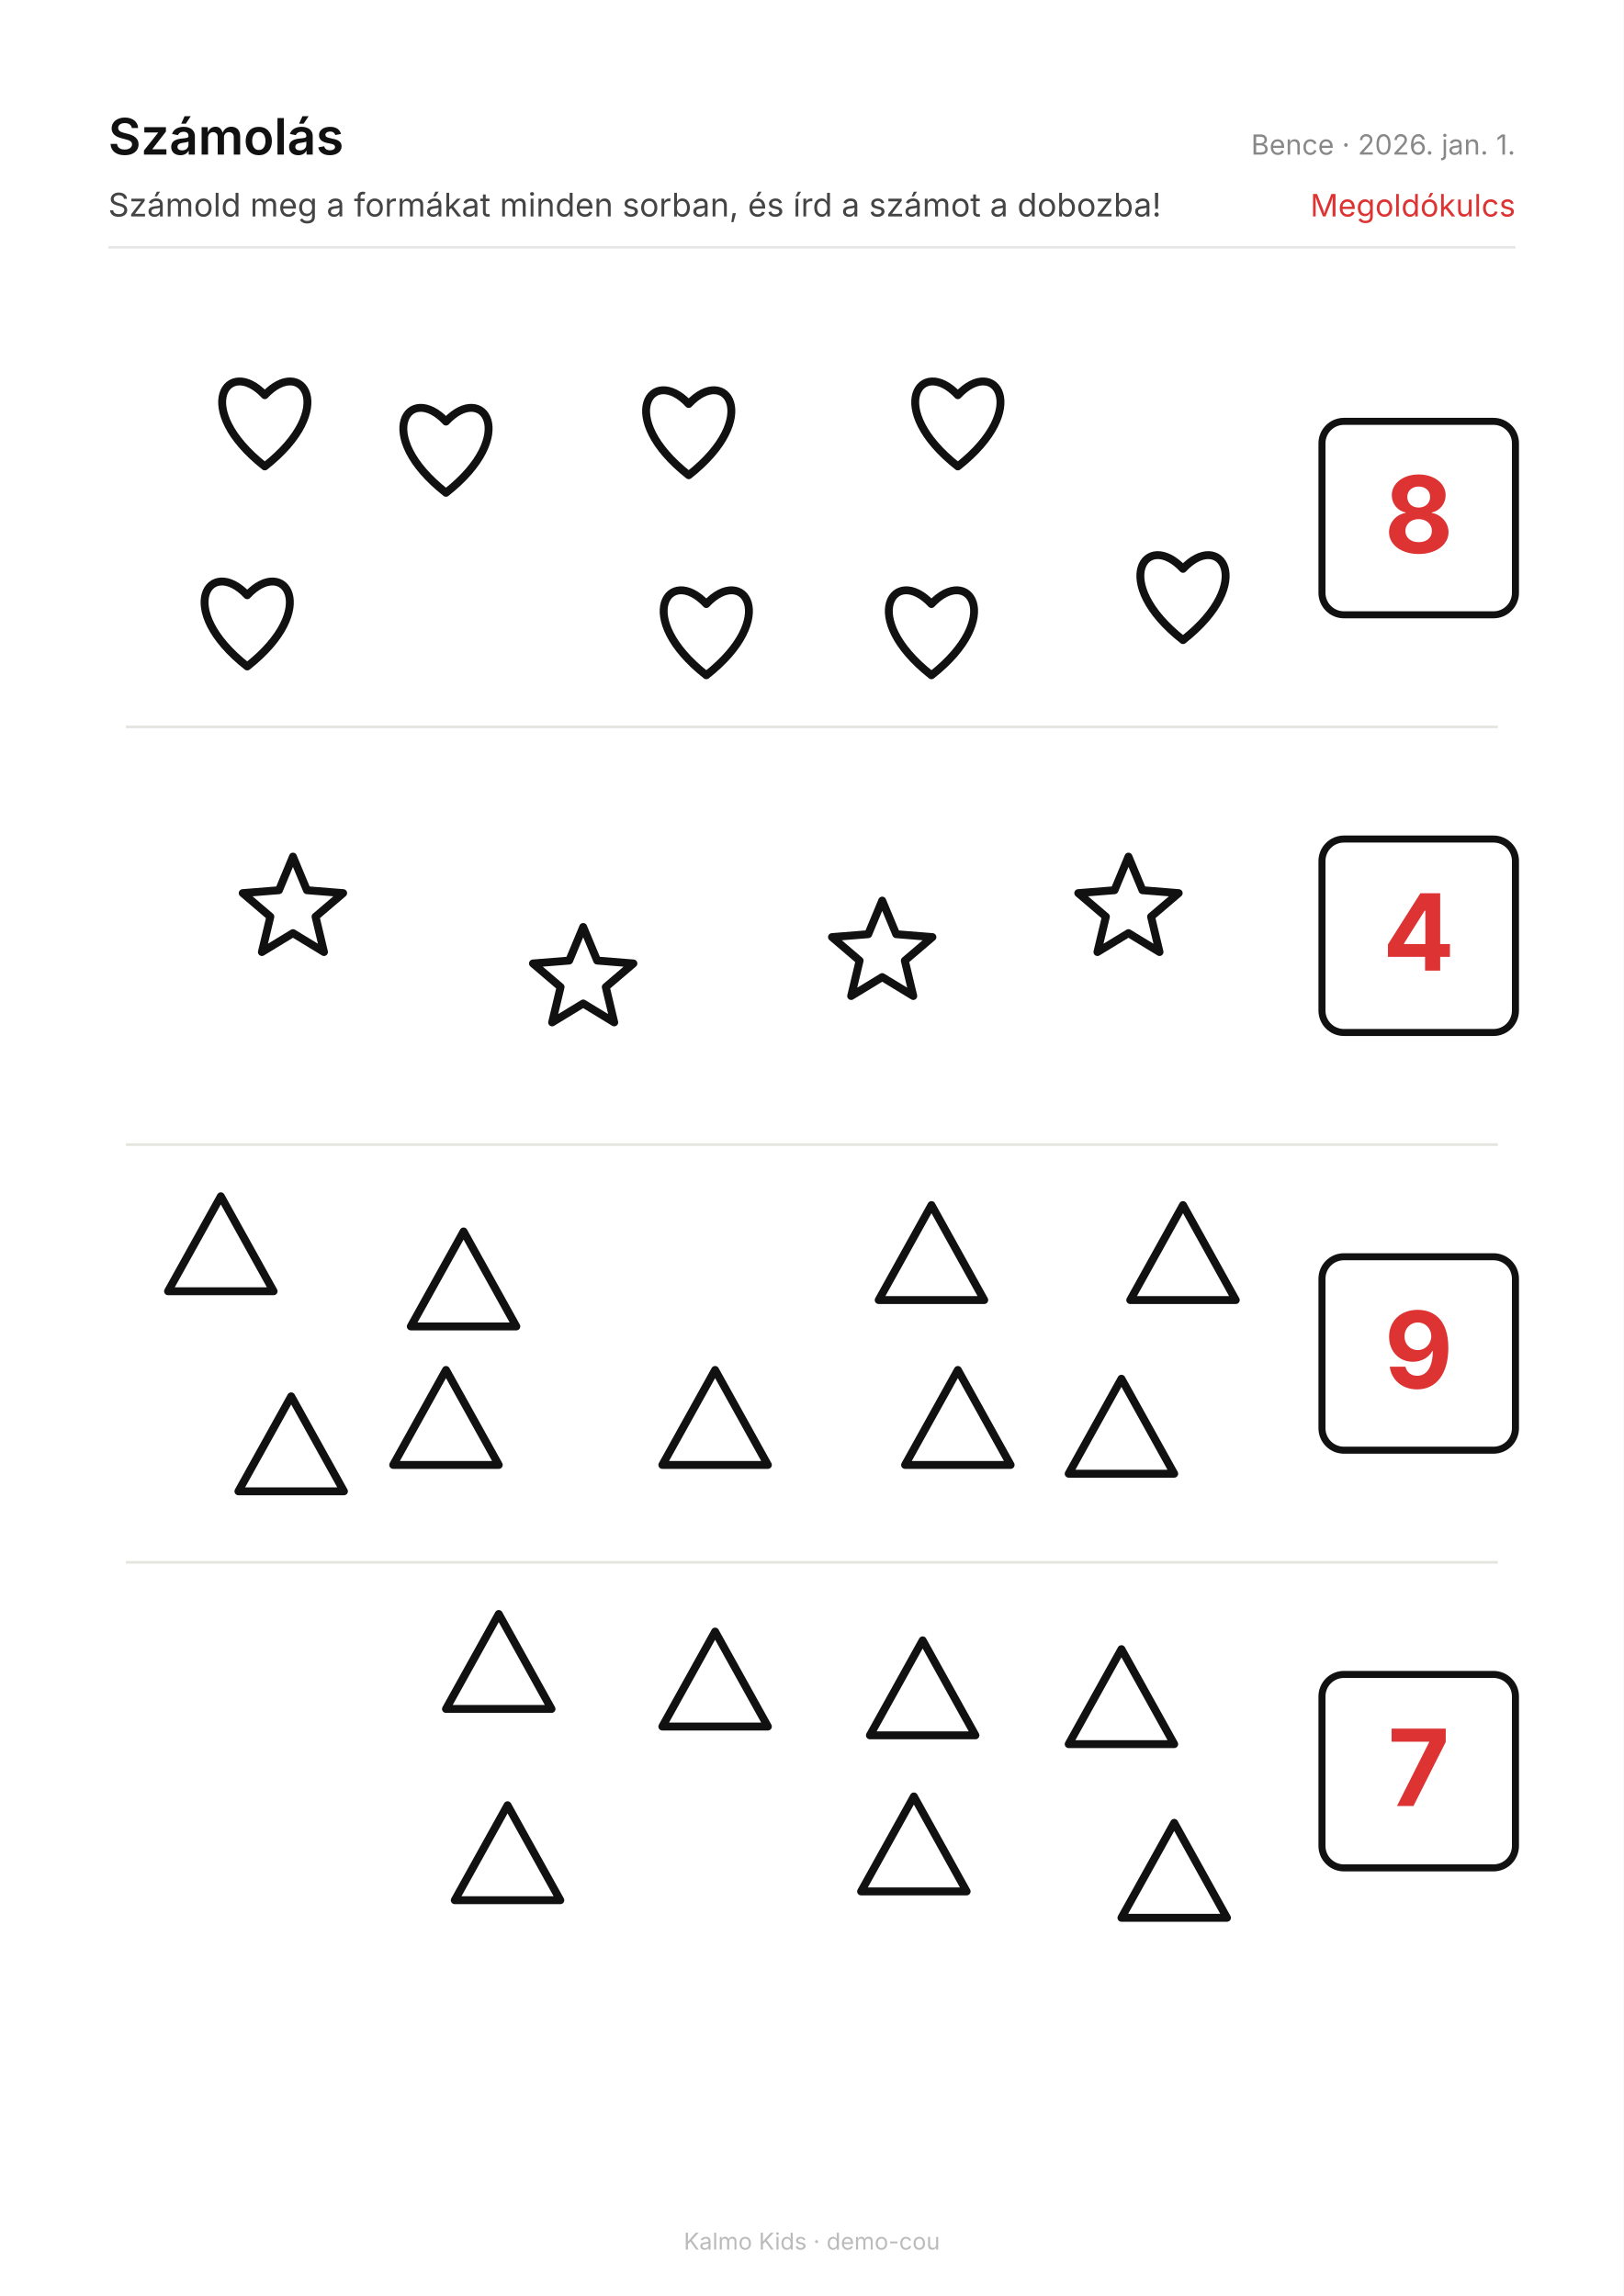
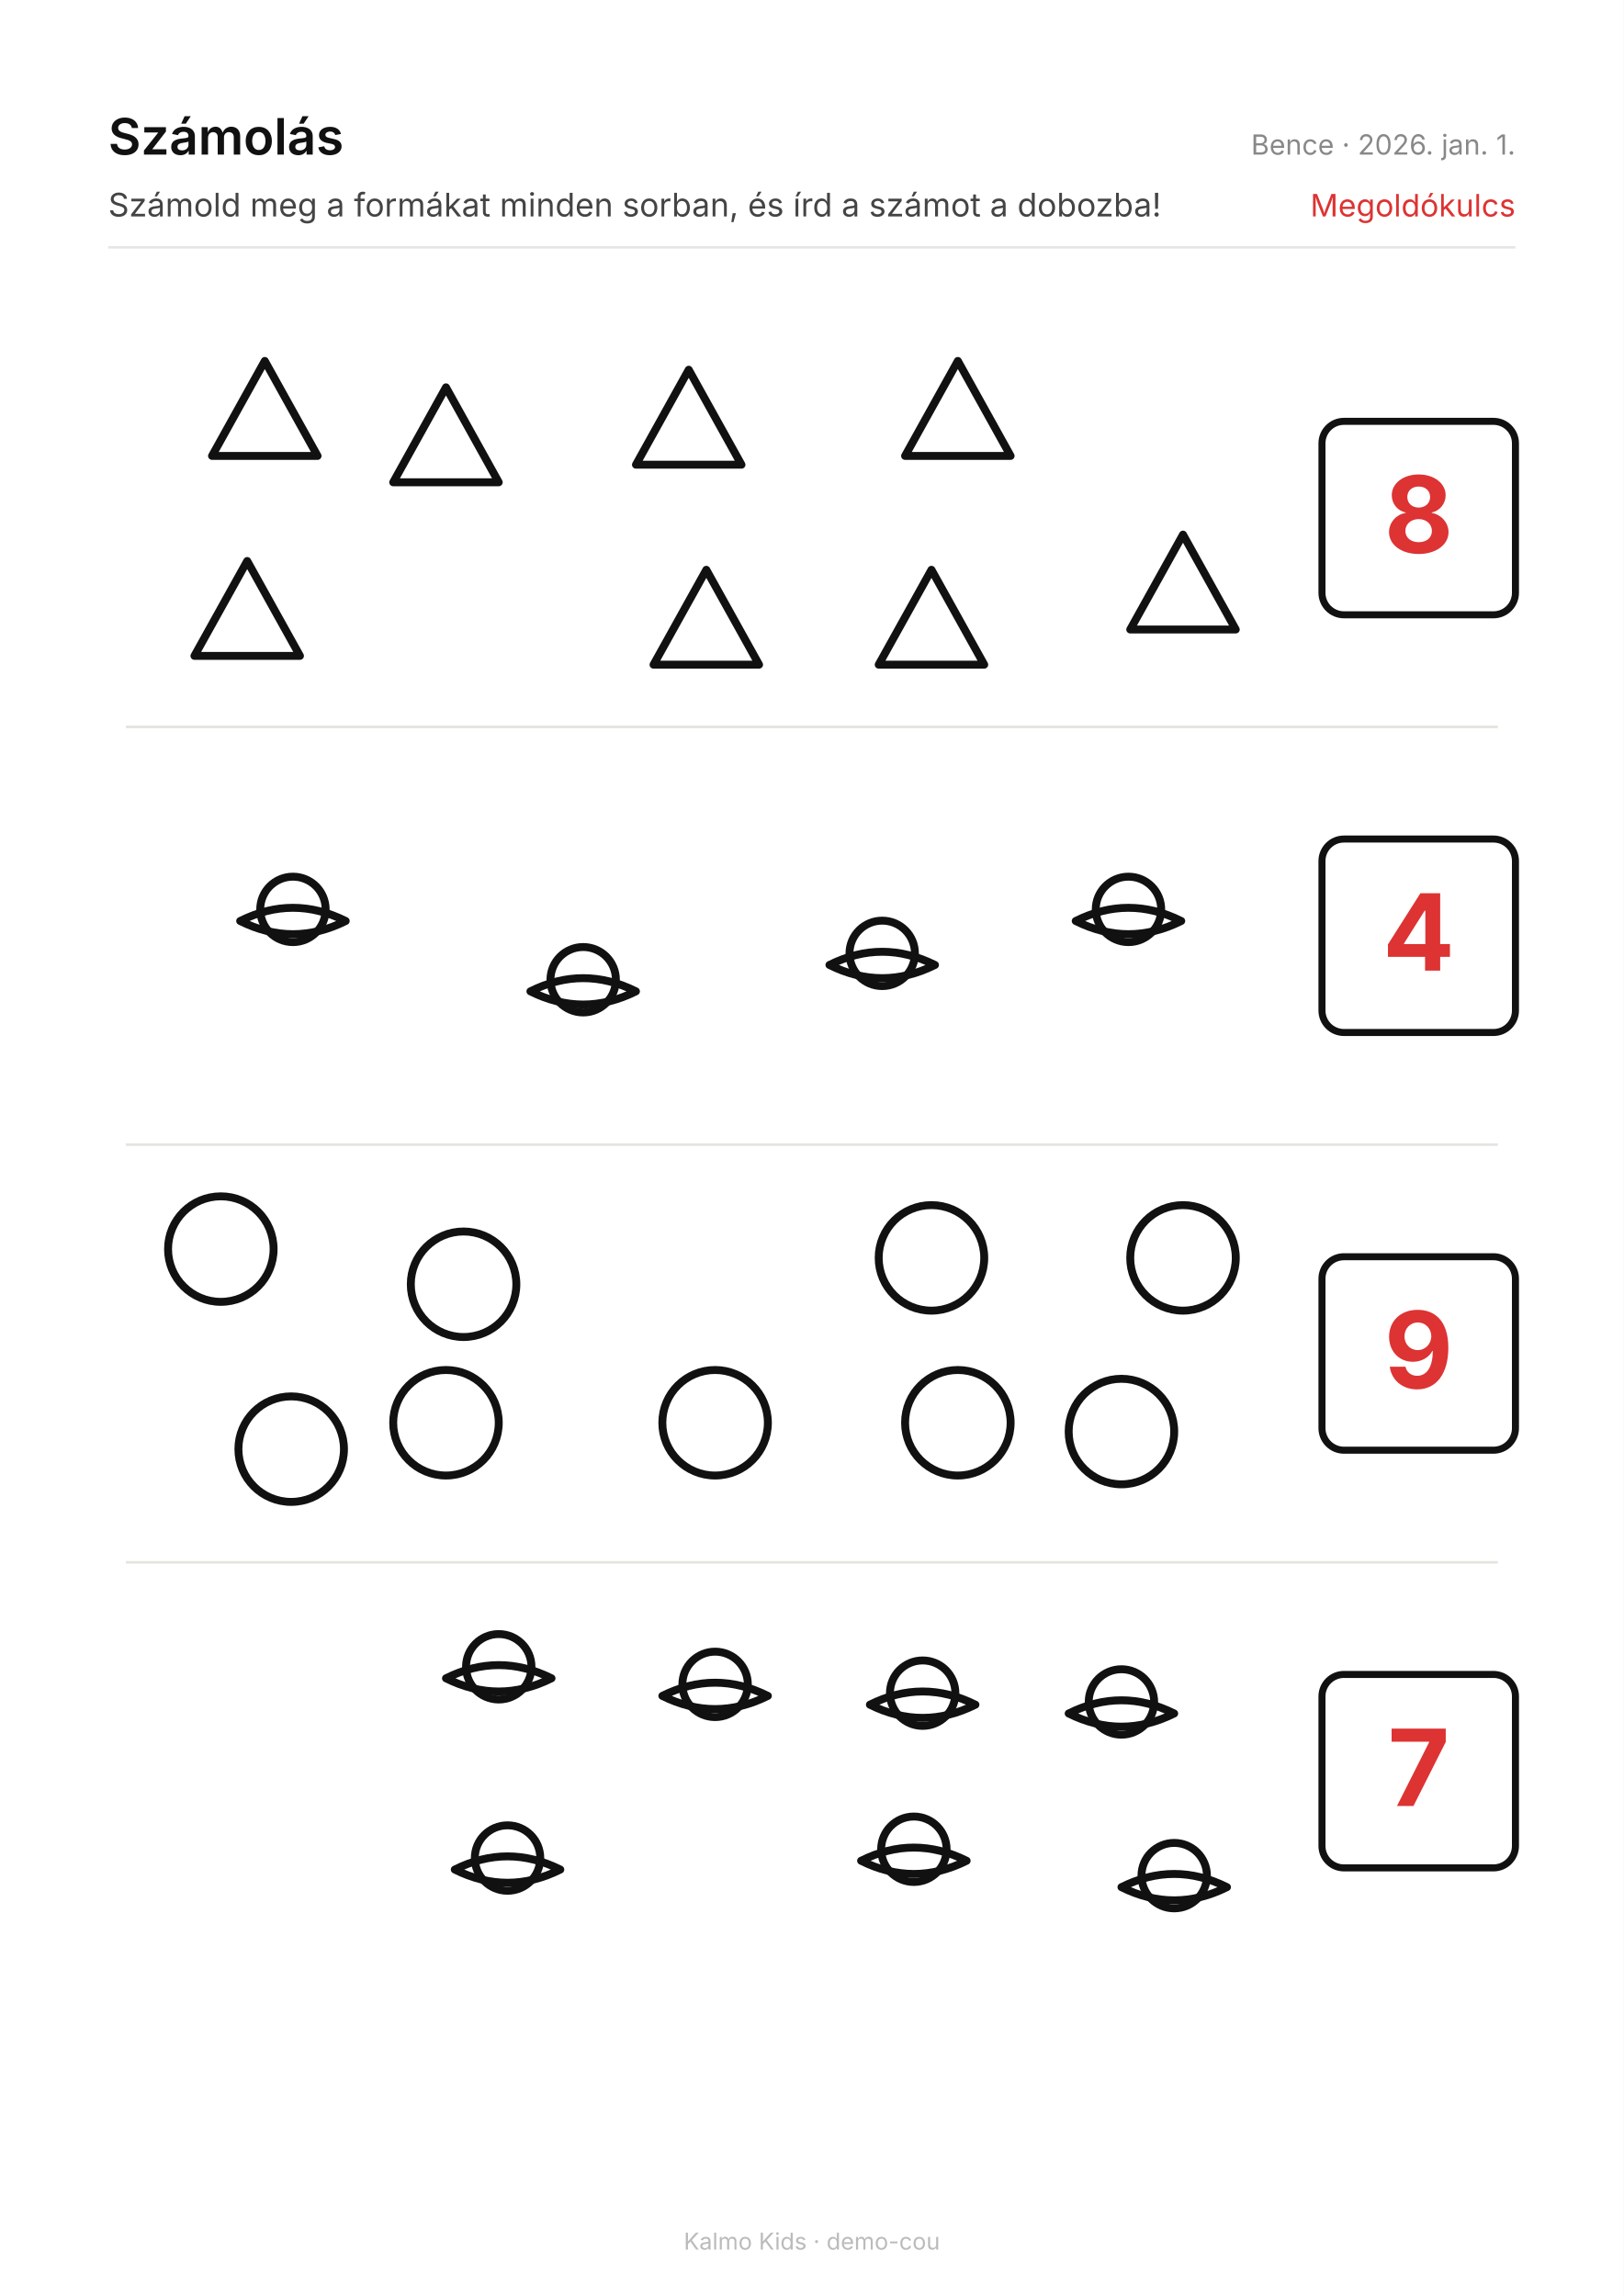
<svg xmlns="http://www.w3.org/2000/svg" width="210mm" height="297mm" viewBox="0 0 210 297" font-family="system-ui, -apple-system, sans-serif">
  <rect width="210" height="297" fill="#fff" />
  <text x="14" y="20" font-size="6.5" font-weight="600" fill="#111">Számolás</text>
  <text x="196" y="20" font-size="3.6" fill="#888" text-anchor="end">Bence  ·  2026. jan. 1.</text>
  <text x="14" y="28" font-size="4.2" fill="#444">Számold meg a formákat minden sorban, és írd a számot a dobozba!</text>
  <line x1="14" y1="32" x2="196" y2="32" stroke="#e5e5e5" stroke-width="0.3" />
  <text x="196" y="28" font-size="4" fill="#d33" text-anchor="end">Megoldókulcs</text>
  <g transform="translate(14.00 40.00) scale(1.1375)">
    <g>
-       <path d="M 17.8 17.875 C 9.4 11.275, 13.6 5.275, 17.8 9.775 C 22 5.275, 26.2 11.275, 17.8 17.875 Z" fill="none" stroke="#111" stroke-width="0.90" stroke-linejoin="round" stroke-linecap="round" />
-       <path d="M 38.4 20.875 C 30 14.275, 34.2 8.275, 38.4 12.775 C 42.6 8.275, 46.8 14.275, 38.4 20.875 Z" fill="none" stroke="#111" stroke-width="0.90" stroke-linejoin="round" stroke-linecap="round" />
-       <path d="M 96.6 17.875 C 88.2 11.275, 92.4 5.275, 96.6 9.775 C 100.8 5.275, 105 11.275, 96.6 17.875 Z" fill="none" stroke="#111" stroke-width="0.90" stroke-linejoin="round" stroke-linecap="round" />
-       <path d="M 122.2 37.625 C 113.8 31.025, 118 25.025, 122.2 29.525 C 126.4 25.025, 130.6 31.025, 122.2 37.625 Z" fill="none" stroke="#111" stroke-width="0.90" stroke-linejoin="round" stroke-linecap="round" />
-       <path d="M 15.8 40.625 C 7.4 34.025, 11.6 28.025, 15.8 32.525 C 20 28.025, 24.2 34.025, 15.8 40.625 Z" fill="none" stroke="#111" stroke-width="0.90" stroke-linejoin="round" stroke-linecap="round" />
-       <path d="M 68 41.625 C 59.6 35.025, 63.8 29.025, 68 33.525 C 72.2 29.025, 76.4 35.025, 68 41.625 Z" fill="none" stroke="#111" stroke-width="0.90" stroke-linejoin="round" stroke-linecap="round" />
-       <path d="M 93.6 41.625 C 85.2 35.025, 89.4 29.025, 93.6 33.525 C 97.8 29.025, 102 35.025, 93.6 41.625 Z" fill="none" stroke="#111" stroke-width="0.90" stroke-linejoin="round" stroke-linecap="round" />
-       <path d="M 66 18.875 C 57.6 12.275, 61.8 6.275, 66 10.775 C 70.2 6.275, 74.4 12.275, 66 18.875 Z" fill="none" stroke="#111" stroke-width="0.90" stroke-linejoin="round" stroke-linecap="round" />
+       <path d="M 17.80 5.88 L 23.80 16.68 L 11.80 16.68 Z" fill="none" stroke="#111" stroke-width="0.90" stroke-linejoin="round" stroke-linecap="round" />
+       <path d="M 38.40 8.88 L 44.40 19.68 L 32.40 19.68 Z" fill="none" stroke="#111" stroke-width="0.90" stroke-linejoin="round" stroke-linecap="round" />
+       <path d="M 96.60 5.88 L 102.60 16.68 L 90.60 16.68 Z" fill="none" stroke="#111" stroke-width="0.90" stroke-linejoin="round" stroke-linecap="round" />
+       <path d="M 122.20 25.63 L 128.20 36.42 L 116.20 36.42 Z" fill="none" stroke="#111" stroke-width="0.90" stroke-linejoin="round" stroke-linecap="round" />
+       <path d="M 15.80 28.63 L 21.80 39.42 L 9.80 39.42 Z" fill="none" stroke="#111" stroke-width="0.90" stroke-linejoin="round" stroke-linecap="round" />
+       <path d="M 68 29.63 L 74 40.42 L 62 40.42 Z" fill="none" stroke="#111" stroke-width="0.90" stroke-linejoin="round" stroke-linecap="round" />
+       <path d="M 93.60 29.63 L 99.60 40.42 L 87.60 40.42 Z" fill="none" stroke="#111" stroke-width="0.90" stroke-linejoin="round" stroke-linecap="round" />
+       <path d="M 66 6.88 L 72 17.68 L 60 17.68 Z" fill="none" stroke="#111" stroke-width="0.90" stroke-linejoin="round" stroke-linecap="round" />
      <rect x="138" y="12.75" width="22" height="22" fill="none" stroke="#111" stroke-width="0.80" rx="2.50" />
-       <path d="M 54.00,70.25 L 55.59,74.07 L 59.71,74.40 L 56.57,77.08 L 57.53,81.10 L 54.00,78.95 L 50.47,81.10 L 51.43,77.08 L 48.29,74.40 L 52.41,74.07 Z" fill="none" stroke="#111" stroke-width="0.90" stroke-linejoin="round" stroke-linecap="round" />
-       <path d="M 21.00,62.25 L 22.59,66.07 L 26.71,66.40 L 23.57,69.08 L 24.53,73.10 L 21.00,70.95 L 17.47,73.10 L 18.43,69.08 L 15.29,66.40 L 19.41,66.07 Z" fill="none" stroke="#111" stroke-width="0.90" stroke-linejoin="round" stroke-linecap="round" />
-       <path d="M 116.00,62.25 L 117.59,66.07 L 121.71,66.40 L 118.57,69.08 L 119.53,73.10 L 116.00,70.95 L 112.47,73.10 L 113.43,69.08 L 110.29,66.40 L 114.41,66.07 Z" fill="none" stroke="#111" stroke-width="0.90" stroke-linejoin="round" stroke-linecap="round" />
-       <path d="M 88.00,67.25 L 89.59,71.07 L 93.71,71.40 L 90.57,74.08 L 91.53,78.10 L 88.00,75.95 L 84.47,78.10 L 85.43,74.08 L 82.29,71.40 L 86.41,71.07 Z" fill="none" stroke="#111" stroke-width="0.90" stroke-linejoin="round" stroke-linecap="round" />
+       <circle cx="54" cy="76.25" r="3.72" fill="none" stroke="#111" stroke-width="0.90" stroke-linejoin="round" stroke-linecap="round" />
+       <path d="M 48 77.57 Q 54 80.57 60 77.57 Q 54 74.57 48 77.57 Z" fill="none" stroke="#111" stroke-width="0.90" stroke-linejoin="round" stroke-linecap="round" />
+       <circle cx="21" cy="68.25" r="3.72" fill="none" stroke="#111" stroke-width="0.90" stroke-linejoin="round" stroke-linecap="round" />
+       <path d="M 15 69.57 Q 21 72.57 27 69.57 Q 21 66.57 15 69.57 Z" fill="none" stroke="#111" stroke-width="0.90" stroke-linejoin="round" stroke-linecap="round" />
+       <circle cx="116" cy="68.25" r="3.72" fill="none" stroke="#111" stroke-width="0.90" stroke-linejoin="round" stroke-linecap="round" />
+       <path d="M 110 69.57 Q 116 72.57 122 69.57 Q 116 66.57 110 69.57 Z" fill="none" stroke="#111" stroke-width="0.90" stroke-linejoin="round" stroke-linecap="round" />
+       <circle cx="88" cy="73.25" r="3.72" fill="none" stroke="#111" stroke-width="0.90" stroke-linejoin="round" stroke-linecap="round" />
+       <path d="M 82 74.57 Q 88 77.57 94 74.57 Q 88 71.57 82 74.57 Z" fill="none" stroke="#111" stroke-width="0.90" stroke-linejoin="round" stroke-linecap="round" />
      <rect x="138" y="60.25" width="22" height="22" fill="none" stroke="#111" stroke-width="0.80" rx="2.50" />
      <path d="M 2 47.5 L 158 47.5" stroke="#e5e5e0" stroke-width="0.30" fill="none" />
-       <path d="M 69 120.625 L 75 131.425 L 63 131.425 Z" fill="none" stroke="#111" stroke-width="0.90" stroke-linejoin="round" stroke-linecap="round" />
-       <path d="M 93.6 101.875 L 99.6 112.675 L 87.6 112.675 Z" fill="none" stroke="#111" stroke-width="0.90" stroke-linejoin="round" stroke-linecap="round" />
-       <path d="M 96.6 120.625 L 102.6 131.425 L 90.6 131.425 Z" fill="none" stroke="#111" stroke-width="0.90" stroke-linejoin="round" stroke-linecap="round" />
-       <path d="M 40.4 104.875 L 46.4 115.675 L 34.4 115.675 Z" fill="none" stroke="#111" stroke-width="0.90" stroke-linejoin="round" stroke-linecap="round" />
-       <path d="M 38.4 120.625 L 44.4 131.425 L 32.4 131.425 Z" fill="none" stroke="#111" stroke-width="0.90" stroke-linejoin="round" stroke-linecap="round" />
-       <path d="M 122.2 101.875 L 128.2 112.675 L 116.2 112.675 Z" fill="none" stroke="#111" stroke-width="0.90" stroke-linejoin="round" stroke-linecap="round" />
-       <path d="M 115.2 121.625 L 121.2 132.425 L 109.2 132.425 Z" fill="none" stroke="#111" stroke-width="0.90" stroke-linejoin="round" stroke-linecap="round" />
-       <path d="M 12.8 100.875 L 18.8 111.675 L 6.8 111.675 Z" fill="none" stroke="#111" stroke-width="0.90" stroke-linejoin="round" stroke-linecap="round" />
-       <path d="M 20.8 123.625 L 26.8 134.425 L 14.8 134.425 Z" fill="none" stroke="#111" stroke-width="0.90" stroke-linejoin="round" stroke-linecap="round" />
+       <circle cx="69" cy="126.63" r="6" fill="none" stroke="#111" stroke-width="0.90" stroke-linejoin="round" stroke-linecap="round" />
+       <circle cx="93.60" cy="107.88" r="6" fill="none" stroke="#111" stroke-width="0.90" stroke-linejoin="round" stroke-linecap="round" />
+       <circle cx="96.60" cy="126.63" r="6" fill="none" stroke="#111" stroke-width="0.90" stroke-linejoin="round" stroke-linecap="round" />
+       <circle cx="40.40" cy="110.88" r="6" fill="none" stroke="#111" stroke-width="0.90" stroke-linejoin="round" stroke-linecap="round" />
+       <circle cx="38.40" cy="126.63" r="6" fill="none" stroke="#111" stroke-width="0.90" stroke-linejoin="round" stroke-linecap="round" />
+       <circle cx="122.20" cy="107.88" r="6" fill="none" stroke="#111" stroke-width="0.90" stroke-linejoin="round" stroke-linecap="round" />
+       <circle cx="115.20" cy="127.63" r="6" fill="none" stroke="#111" stroke-width="0.90" stroke-linejoin="round" stroke-linecap="round" />
+       <circle cx="12.80" cy="106.88" r="6" fill="none" stroke="#111" stroke-width="0.90" stroke-linejoin="round" stroke-linecap="round" />
+       <circle cx="20.80" cy="129.63" r="6" fill="none" stroke="#111" stroke-width="0.90" stroke-linejoin="round" stroke-linecap="round" />
      <rect x="138" y="107.75" width="22" height="22" fill="none" stroke="#111" stroke-width="0.80" rx="2.50" />
      <path d="M 2 95 L 158 95" stroke="#e5e5e0" stroke-width="0.30" fill="none" />
-       <path d="M 45.4 170.125 L 51.4 180.925 L 39.4 180.925 Z" fill="none" stroke="#111" stroke-width="0.90" stroke-linejoin="round" stroke-linecap="round" />
-       <path d="M 92.6 151.375 L 98.6 162.175 L 86.6 162.175 Z" fill="none" stroke="#111" stroke-width="0.90" stroke-linejoin="round" stroke-linecap="round" />
-       <path d="M 91.6 169.125 L 97.6 179.925 L 85.6 179.925 Z" fill="none" stroke="#111" stroke-width="0.90" stroke-linejoin="round" stroke-linecap="round" />
-       <path d="M 115.2 152.375 L 121.2 163.175 L 109.2 163.175 Z" fill="none" stroke="#111" stroke-width="0.90" stroke-linejoin="round" stroke-linecap="round" />
-       <path d="M 44.4 148.375 L 50.4 159.175 L 38.4 159.175 Z" fill="none" stroke="#111" stroke-width="0.90" stroke-linejoin="round" stroke-linecap="round" />
-       <path d="M 69 150.375 L 75 161.175 L 63 161.175 Z" fill="none" stroke="#111" stroke-width="0.90" stroke-linejoin="round" stroke-linecap="round" />
-       <path d="M 121.2 172.125 L 127.2 182.925 L 115.2 182.925 Z" fill="none" stroke="#111" stroke-width="0.90" stroke-linejoin="round" stroke-linecap="round" />
+       <circle cx="45.40" cy="176.13" r="3.72" fill="none" stroke="#111" stroke-width="0.90" stroke-linejoin="round" stroke-linecap="round" />
+       <path d="M 39.40 177.44 Q 45.40 180.44 51.40 177.44 Q 45.40 174.44 39.40 177.44 Z" fill="none" stroke="#111" stroke-width="0.90" stroke-linejoin="round" stroke-linecap="round" />
+       <circle cx="92.60" cy="157.38" r="3.72" fill="none" stroke="#111" stroke-width="0.90" stroke-linejoin="round" stroke-linecap="round" />
+       <path d="M 86.60 158.69 Q 92.60 161.69 98.60 158.69 Q 92.60 155.69 86.60 158.69 Z" fill="none" stroke="#111" stroke-width="0.90" stroke-linejoin="round" stroke-linecap="round" />
+       <circle cx="91.60" cy="175.13" r="3.72" fill="none" stroke="#111" stroke-width="0.90" stroke-linejoin="round" stroke-linecap="round" />
+       <path d="M 85.60 176.44 Q 91.60 179.44 97.60 176.44 Q 91.60 173.44 85.60 176.44 Z" fill="none" stroke="#111" stroke-width="0.90" stroke-linejoin="round" stroke-linecap="round" />
+       <circle cx="115.20" cy="158.38" r="3.72" fill="none" stroke="#111" stroke-width="0.90" stroke-linejoin="round" stroke-linecap="round" />
+       <path d="M 109.20 159.69 Q 115.20 162.69 121.20 159.69 Q 115.20 156.69 109.20 159.69 Z" fill="none" stroke="#111" stroke-width="0.90" stroke-linejoin="round" stroke-linecap="round" />
+       <circle cx="44.40" cy="154.38" r="3.72" fill="none" stroke="#111" stroke-width="0.90" stroke-linejoin="round" stroke-linecap="round" />
+       <path d="M 38.40 155.69 Q 44.40 158.69 50.40 155.69 Q 44.40 152.69 38.40 155.69 Z" fill="none" stroke="#111" stroke-width="0.90" stroke-linejoin="round" stroke-linecap="round" />
+       <circle cx="69" cy="156.38" r="3.72" fill="none" stroke="#111" stroke-width="0.90" stroke-linejoin="round" stroke-linecap="round" />
+       <path d="M 63 157.69 Q 69 160.69 75 157.69 Q 69 154.69 63 157.69 Z" fill="none" stroke="#111" stroke-width="0.90" stroke-linejoin="round" stroke-linecap="round" />
+       <circle cx="121.20" cy="178.13" r="3.72" fill="none" stroke="#111" stroke-width="0.90" stroke-linejoin="round" stroke-linecap="round" />
+       <path d="M 115.20 179.44 Q 121.20 182.44 127.20 179.44 Q 121.20 176.44 115.20 179.44 Z" fill="none" stroke="#111" stroke-width="0.90" stroke-linejoin="round" stroke-linecap="round" />
      <rect x="138" y="155.25" width="22" height="22" fill="none" stroke="#111" stroke-width="0.80" rx="2.50" />
      <path d="M 2 142.5 L 158 142.5" stroke="#e5e5e0" stroke-width="0.30" fill="none" />
      <text x="149" y="27.71" font-size="12.10" font-weight="700" text-anchor="middle" fill="#d33">8</text>
      <text x="149" y="75.21" font-size="12.10" font-weight="700" text-anchor="middle" fill="#d33">4</text>
      <text x="149" y="122.71" font-size="12.10" font-weight="700" text-anchor="middle" fill="#d33">9</text>
      <text x="149" y="170.21" font-size="12.10" font-weight="700" text-anchor="middle" fill="#d33">7</text>
    </g>
  </g>
  <text x="105" y="291" font-size="3" fill="#bbb" text-anchor="middle">Kalmo Kids · demo-cou</text>
</svg>
